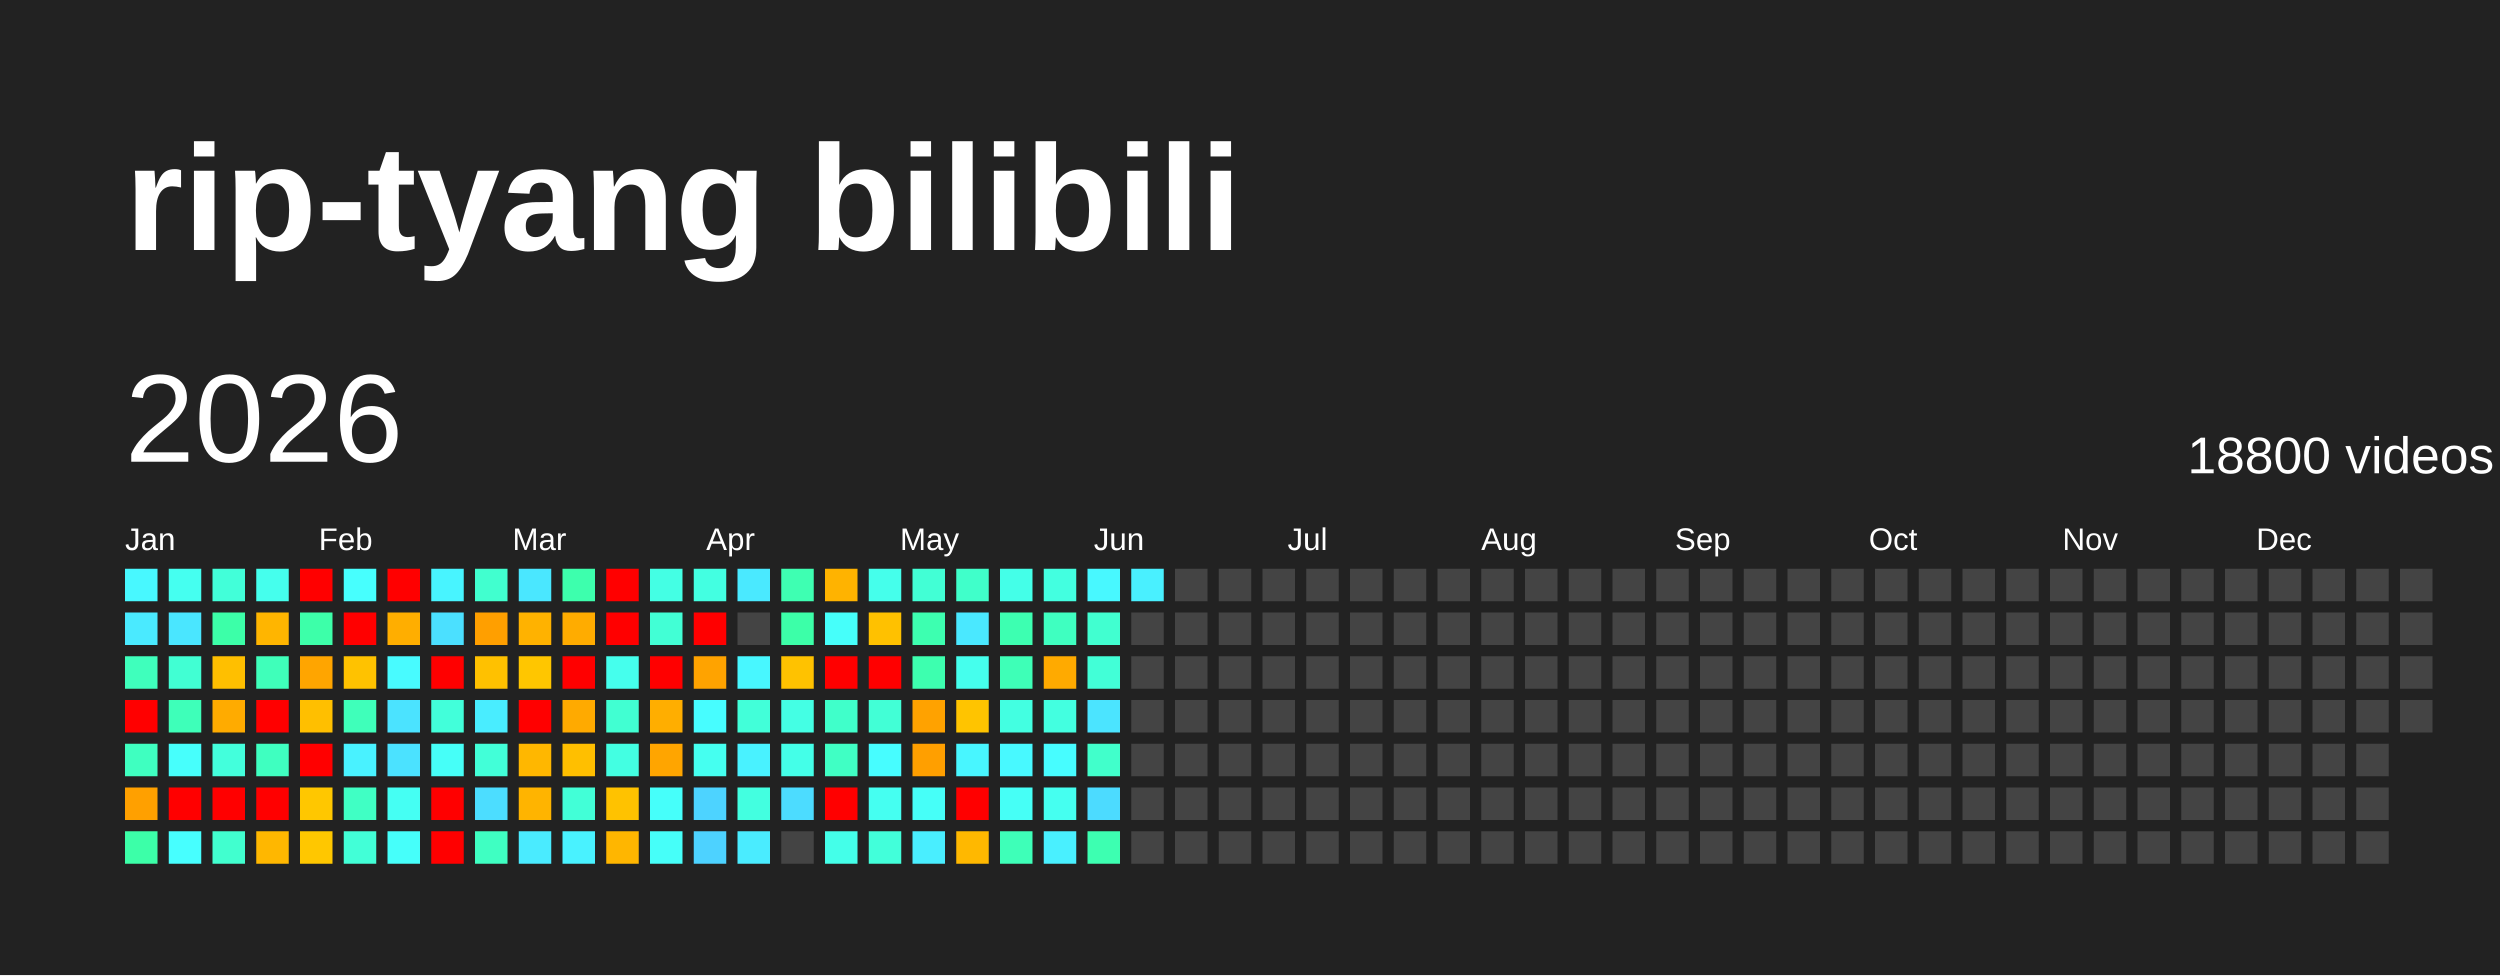
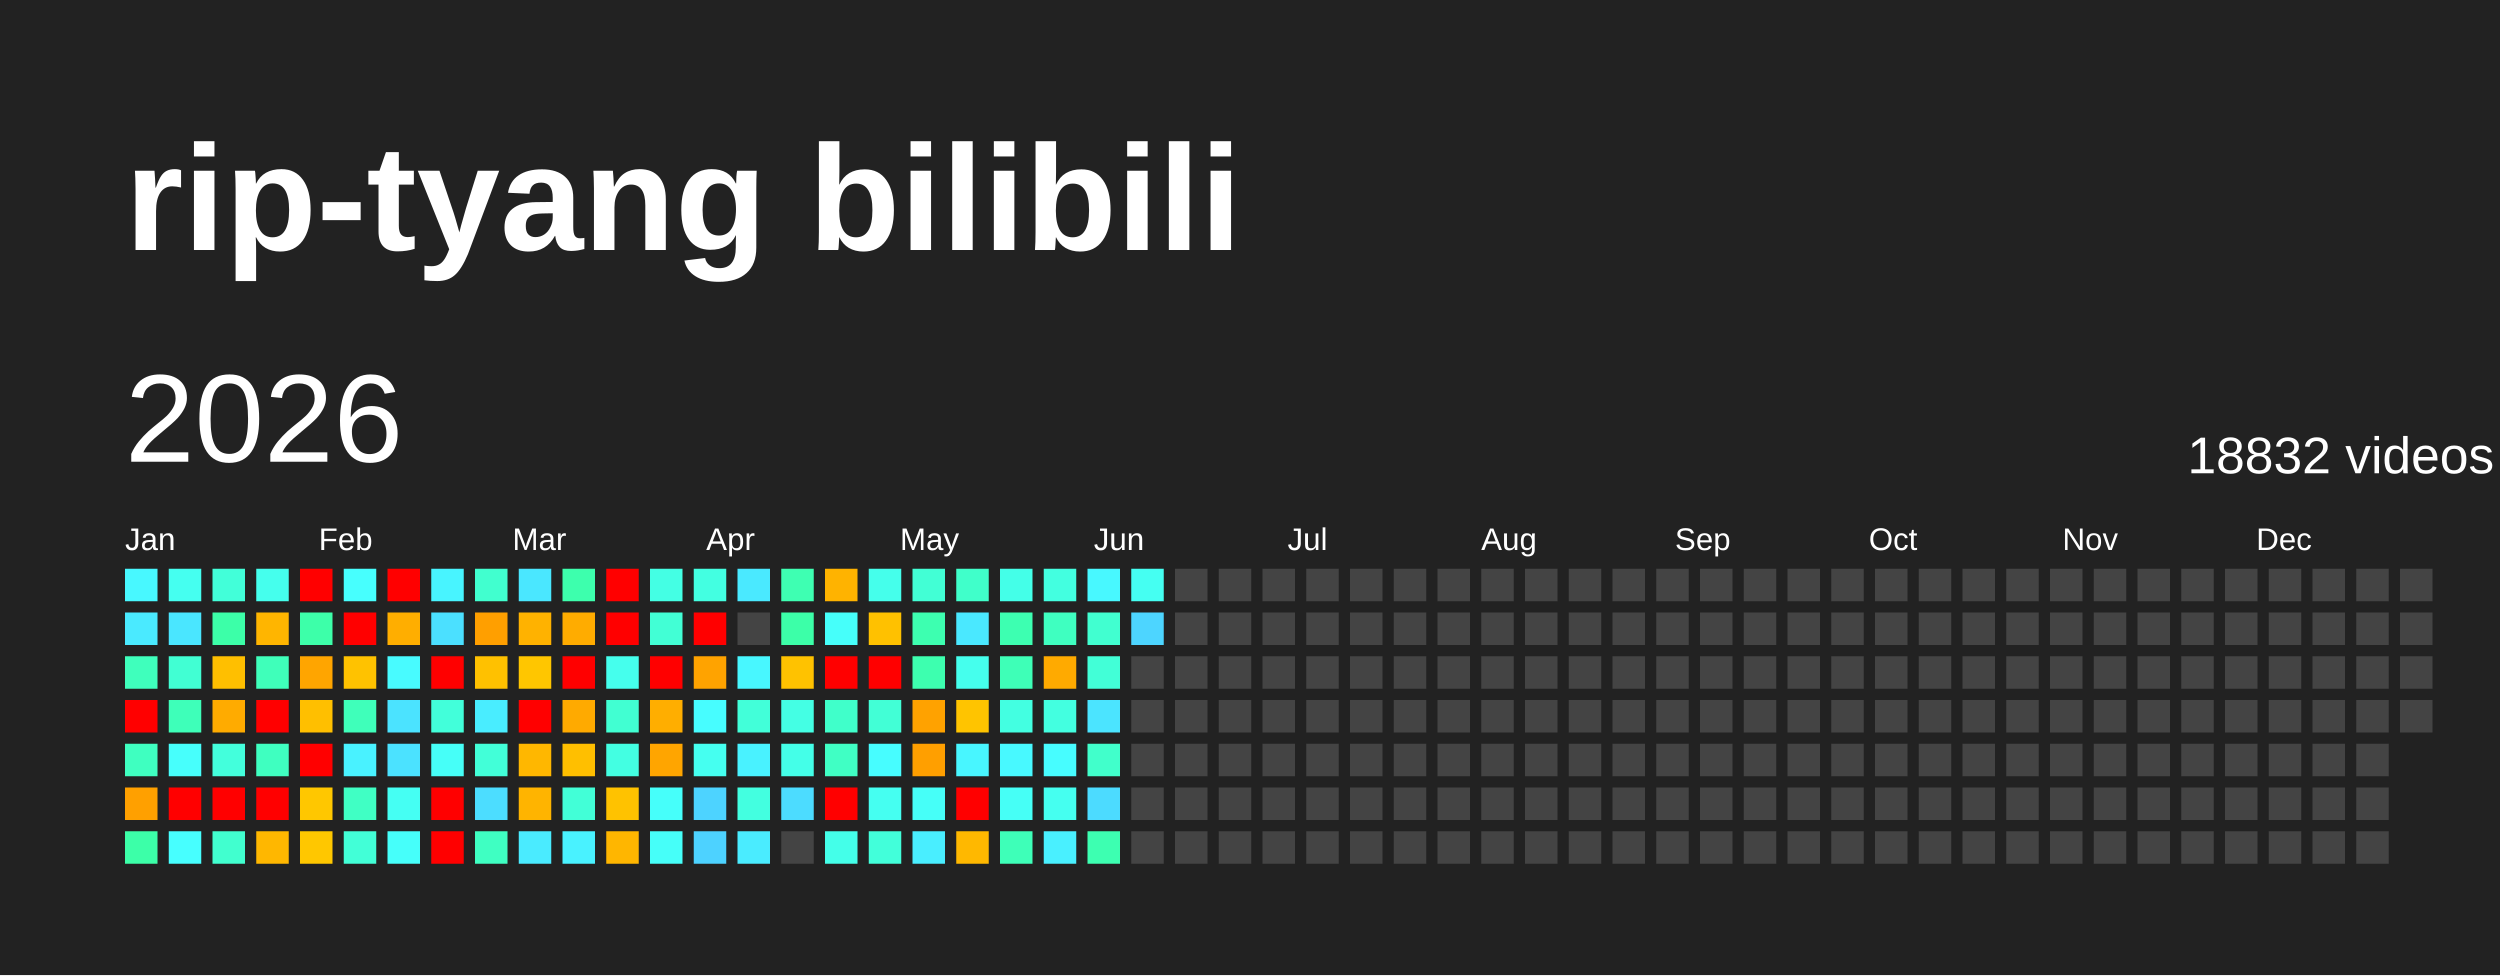
<svg xmlns="http://www.w3.org/2000/svg" baseProfile="full" height="78mm" version="1.1" viewBox="0,0,200,78" width="200mm">
  <defs />
  <rect fill="#222222" height="78" width="200" x="0" y="0" />
  <text fill="#FFFFFF" style="font-size:12px; font-family:Arial; font-weight:bold;" x="10" y="20">rip-tyang bilibili</text>
  <text dominant-baseline="hanging" fill="#FFFFFF" style="font-size:10.0px; font-family:Arial;" x="10" y="30">2026</text>
-   <text dominant-baseline="hanging" fill="#FFFFFF" style="font-size:4.125px; font-family:Arial;" x="175" y="35">18800 videos</text>
+   <text dominant-baseline="hanging" fill="#FFFFFF" style="font-size:4.125px; font-family:Arial;" x="175" y="35">18832 videos</text>
  <text fill="#FFFFFF" style="font-size:2.5px; font-family:Arial" x="10.0" y="44">Jan</text>
  <text fill="#FFFFFF" style="font-size:2.5px; font-family:Arial" x="25.5" y="44">Feb</text>
  <text fill="#FFFFFF" style="font-size:2.5px; font-family:Arial" x="41.0" y="44">Mar</text>
  <text fill="#FFFFFF" style="font-size:2.5px; font-family:Arial" x="56.5" y="44">Apr</text>
  <text fill="#FFFFFF" style="font-size:2.5px; font-family:Arial" x="72.0" y="44">May</text>
  <text fill="#FFFFFF" style="font-size:2.5px; font-family:Arial" x="87.5" y="44">Jun</text>
  <text fill="#FFFFFF" style="font-size:2.5px; font-family:Arial" x="103.0" y="44">Jul</text>
  <text fill="#FFFFFF" style="font-size:2.5px; font-family:Arial" x="118.5" y="44">Aug</text>
  <text fill="#FFFFFF" style="font-size:2.5px; font-family:Arial" x="134.0" y="44">Sep</text>
  <text fill="#FFFFFF" style="font-size:2.5px; font-family:Arial" x="149.5" y="44">Oct</text>
  <text fill="#FFFFFF" style="font-size:2.5px; font-family:Arial" x="165.0" y="44">Nov</text>
  <text fill="#FFFFFF" style="font-size:2.5px; font-family:Arial" x="180.5" y="44">Dec</text>
  <rect fill="#48f8ff" height="2.6" width="2.6" x="10.0" y="45.5" />
  <rect fill="#4aeaff" height="2.6" width="2.6" x="10.0" y="49.0" />
  <rect fill="#3fffbc" height="2.6" width="2.6" x="10.0" y="52.5" />
  <rect fill="red" height="2.6" width="2.6" x="10.0" y="56.0" />
  <rect fill="#3fffc0" height="2.6" width="2.6" x="10.0" y="59.5" />
  <rect fill="#ffa000" height="2.6" width="2.6" x="10.0" y="63.0" />
  <rect fill="#3cffa8" height="2.6" width="2.6" x="10.0" y="66.5" />
  <rect fill="#45fff0" height="2.6" width="2.6" x="13.5" y="45.5" />
  <rect fill="#4ae6ff" height="2.6" width="2.6" x="13.5" y="49.0" />
  <rect fill="#41ffd3" height="2.6" width="2.6" x="13.5" y="52.5" />
  <rect fill="#3effb9" height="2.6" width="2.6" x="13.5" y="56.0" />
  <rect fill="#47fffc" height="2.6" width="2.6" x="13.5" y="59.5" />
  <rect fill="red" height="2.6" width="2.6" x="13.5" y="63.0" />
  <rect fill="#47ffff" height="2.6" width="2.6" x="13.5" y="66.5" />
  <rect fill="#42ffd9" height="2.6" width="2.6" x="17.0" y="45.5" />
  <rect fill="#3cffa8" height="2.6" width="2.6" x="17.0" y="49.0" />
  <rect fill="#ffbf00" height="2.6" width="2.6" x="17.0" y="52.5" />
  <rect fill="#ffab00" height="2.6" width="2.6" x="17.0" y="56.0" />
  <rect fill="#43ffdc" height="2.6" width="2.6" x="17.0" y="59.5" />
  <rect fill="red" height="2.6" width="2.6" x="17.0" y="63.0" />
  <rect fill="#41ffcf" height="2.6" width="2.6" x="17.0" y="66.5" />
  <rect fill="#45ffed" height="2.6" width="2.6" x="20.5" y="45.5" />
  <rect fill="#ffb500" height="2.6" width="2.6" x="20.5" y="49.0" />
  <rect fill="#3fffba" height="2.6" width="2.6" x="20.5" y="52.5" />
  <rect fill="red" height="2.6" width="2.6" x="20.5" y="56.0" />
  <rect fill="#3fffc0" height="2.6" width="2.6" x="20.5" y="59.5" />
  <rect fill="red" height="2.6" width="2.6" x="20.5" y="63.0" />
  <rect fill="#ffb700" height="2.6" width="2.6" x="20.5" y="66.5" />
  <rect fill="red" height="2.6" width="2.6" x="24.0" y="45.5" />
  <rect fill="#3dffa9" height="2.6" width="2.6" x="24.0" y="49.0" />
  <rect fill="#ffa500" height="2.6" width="2.6" x="24.0" y="52.5" />
  <rect fill="#ffbf00" height="2.6" width="2.6" x="24.0" y="56.0" />
  <rect fill="red" height="2.6" width="2.6" x="24.0" y="59.5" />
  <rect fill="#ffc700" height="2.6" width="2.6" x="24.0" y="63.0" />
  <rect fill="#ffc700" height="2.6" width="2.6" x="24.0" y="66.5" />
  <rect fill="#47fffe" height="2.6" width="2.6" x="27.5" y="45.5" />
  <rect fill="red" height="2.6" width="2.6" x="27.5" y="49.0" />
  <rect fill="#ffc200" height="2.6" width="2.6" x="27.5" y="52.5" />
  <rect fill="#3fffba" height="2.6" width="2.6" x="27.5" y="56.0" />
  <rect fill="#49f2ff" height="2.6" width="2.6" x="27.5" y="59.5" />
  <rect fill="#40ffc4" height="2.6" width="2.6" x="27.5" y="63.0" />
  <rect fill="#42ffd7" height="2.6" width="2.6" x="27.5" y="66.5" />
  <rect fill="red" height="2.6" width="2.6" x="31.0" y="45.5" />
  <rect fill="#ffae00" height="2.6" width="2.6" x="31.0" y="49.0" />
  <rect fill="#48fbff" height="2.6" width="2.6" x="31.0" y="52.5" />
  <rect fill="#4be3ff" height="2.6" width="2.6" x="31.0" y="56.0" />
  <rect fill="#4be2ff" height="2.6" width="2.6" x="31.0" y="59.5" />
  <rect fill="#45fff3" height="2.6" width="2.6" x="31.0" y="63.0" />
  <rect fill="#46fffa" height="2.6" width="2.6" x="31.0" y="66.5" />
  <rect fill="#48f4ff" height="2.6" width="2.6" x="34.5" y="45.5" />
  <rect fill="#4be0ff" height="2.6" width="2.6" x="34.5" y="49.0" />
  <rect fill="red" height="2.6" width="2.6" x="34.5" y="52.5" />
  <rect fill="#42ffda" height="2.6" width="2.6" x="34.5" y="56.0" />
  <rect fill="#46fff8" height="2.6" width="2.6" x="34.5" y="59.5" />
  <rect fill="red" height="2.6" width="2.6" x="34.5" y="63.0" />
  <rect fill="red" height="2.6" width="2.6" x="34.5" y="66.5" />
  <rect fill="#41ffcf" height="2.6" width="2.6" x="38.0" y="45.5" />
  <rect fill="#ff9f00" height="2.6" width="2.6" x="38.0" y="49.0" />
  <rect fill="#ffc100" height="2.6" width="2.6" x="38.0" y="52.5" />
  <rect fill="#49edff" height="2.6" width="2.6" x="38.0" y="56.0" />
  <rect fill="#42ffd8" height="2.6" width="2.6" x="38.0" y="59.5" />
  <rect fill="#4cddff" height="2.6" width="2.6" x="38.0" y="63.0" />
  <rect fill="#3fffc2" height="2.6" width="2.6" x="38.0" y="66.5" />
  <rect fill="#4ae7ff" height="2.6" width="2.6" x="41.5" y="45.5" />
  <rect fill="#ffb200" height="2.6" width="2.6" x="41.5" y="49.0" />
  <rect fill="#ffc600" height="2.6" width="2.6" x="41.5" y="52.5" />
  <rect fill="red" height="2.6" width="2.6" x="41.5" y="56.0" />
  <rect fill="#ffb700" height="2.6" width="2.6" x="41.5" y="59.5" />
  <rect fill="#ffb400" height="2.6" width="2.6" x="41.5" y="63.0" />
  <rect fill="#4aebff" height="2.6" width="2.6" x="41.5" y="66.5" />
  <rect fill="#3dffad" height="2.6" width="2.6" x="45.0" y="45.5" />
  <rect fill="#ffac00" height="2.6" width="2.6" x="45.0" y="49.0" />
  <rect fill="red" height="2.6" width="2.6" x="45.0" y="52.5" />
  <rect fill="#ffaa00" height="2.6" width="2.6" x="45.0" y="56.0" />
  <rect fill="#ffbf00" height="2.6" width="2.6" x="45.0" y="59.5" />
  <rect fill="#42ffd7" height="2.6" width="2.6" x="45.0" y="63.0" />
  <rect fill="#49f2ff" height="2.6" width="2.6" x="45.0" y="66.5" />
  <rect fill="red" height="2.6" width="2.6" x="48.5" y="45.5" />
  <rect fill="red" height="2.6" width="2.6" x="48.5" y="49.0" />
  <rect fill="#45ffed" height="2.6" width="2.6" x="48.5" y="52.5" />
  <rect fill="#41ffd2" height="2.6" width="2.6" x="48.5" y="56.0" />
  <rect fill="#43ffe2" height="2.6" width="2.6" x="48.5" y="59.5" />
  <rect fill="#ffc200" height="2.6" width="2.6" x="48.5" y="63.0" />
  <rect fill="#ffb600" height="2.6" width="2.6" x="48.5" y="66.5" />
  <rect fill="#44ffe4" height="2.6" width="2.6" x="52.0" y="45.5" />
  <rect fill="#42ffd5" height="2.6" width="2.6" x="52.0" y="49.0" />
  <rect fill="red" height="2.6" width="2.6" x="52.0" y="52.5" />
  <rect fill="#ffae00" height="2.6" width="2.6" x="52.0" y="56.0" />
  <rect fill="#ffa500" height="2.6" width="2.6" x="52.0" y="59.5" />
  <rect fill="#46fffa" height="2.6" width="2.6" x="52.0" y="63.0" />
  <rect fill="#46fff9" height="2.6" width="2.6" x="52.0" y="66.5" />
  <rect fill="#43ffe1" height="2.6" width="2.6" x="55.5" y="45.5" />
  <rect fill="red" height="2.6" width="2.6" x="55.5" y="49.0" />
  <rect fill="#ffa300" height="2.6" width="2.6" x="55.5" y="52.5" />
  <rect fill="#47fdff" height="2.6" width="2.6" x="55.5" y="56.0" />
  <rect fill="#45fff0" height="2.6" width="2.6" x="55.5" y="59.5" />
  <rect fill="#4dd3ff" height="2.6" width="2.6" x="55.5" y="63.0" />
  <rect fill="#4dd2ff" height="2.6" width="2.6" x="55.5" y="66.5" />
  <rect fill="#4ae9ff" height="2.6" width="2.6" x="59.0" y="45.5" />
  <rect fill="#444444" height="2.6" width="2.6" x="59.0" y="49.0" />
  <rect fill="#48f7ff" height="2.6" width="2.6" x="59.0" y="52.5" />
  <rect fill="#42ffd9" height="2.6" width="2.6" x="59.0" y="56.0" />
  <rect fill="#49f2ff" height="2.6" width="2.6" x="59.0" y="59.5" />
  <rect fill="#43ffe0" height="2.6" width="2.6" x="59.0" y="63.0" />
  <rect fill="#4aecff" height="2.6" width="2.6" x="59.0" y="66.5" />
  <rect fill="#3effb2" height="2.6" width="2.6" x="62.5" y="45.5" />
  <rect fill="#3cffa8" height="2.6" width="2.6" x="62.5" y="49.0" />
  <rect fill="#ffc200" height="2.6" width="2.6" x="62.5" y="52.5" />
  <rect fill="#44ffe4" height="2.6" width="2.6" x="62.5" y="56.0" />
  <rect fill="#44ffe8" height="2.6" width="2.6" x="62.5" y="59.5" />
  <rect fill="#4cdcff" height="2.6" width="2.6" x="62.5" y="63.0" />
  <rect fill="#444444" height="2.6" width="2.6" x="62.5" y="66.5" />
  <rect fill="#ffb300" height="2.6" width="2.6" x="66.0" y="45.5" />
  <rect fill="#46fffa" height="2.6" width="2.6" x="66.0" y="49.0" />
  <rect fill="red" height="2.6" width="2.6" x="66.0" y="52.5" />
  <rect fill="#40ffca" height="2.6" width="2.6" x="66.0" y="56.0" />
  <rect fill="#40ffc4" height="2.6" width="2.6" x="66.0" y="59.5" />
  <rect fill="red" height="2.6" width="2.6" x="66.0" y="63.0" />
  <rect fill="#44ffe9" height="2.6" width="2.6" x="66.0" y="66.5" />
  <rect fill="#45ffeb" height="2.6" width="2.6" x="69.5" y="45.5" />
  <rect fill="#ffc100" height="2.6" width="2.6" x="69.5" y="49.0" />
  <rect fill="red" height="2.6" width="2.6" x="69.5" y="52.5" />
  <rect fill="#42ffd6" height="2.6" width="2.6" x="69.5" y="56.0" />
  <rect fill="#47fdff" height="2.6" width="2.6" x="69.5" y="59.5" />
  <rect fill="#45fff1" height="2.6" width="2.6" x="69.5" y="63.0" />
  <rect fill="#42ffda" height="2.6" width="2.6" x="69.5" y="66.5" />
  <rect fill="#42ffd5" height="2.6" width="2.6" x="73.0" y="45.5" />
  <rect fill="#3dffb0" height="2.6" width="2.6" x="73.0" y="49.0" />
  <rect fill="#3dffaf" height="2.6" width="2.6" x="73.0" y="52.5" />
  <rect fill="#ffa200" height="2.6" width="2.6" x="73.0" y="56.0" />
  <rect fill="#ff9f00" height="2.6" width="2.6" x="73.0" y="59.5" />
  <rect fill="#46fff8" height="2.6" width="2.6" x="73.0" y="63.0" />
  <rect fill="#49eeff" height="2.6" width="2.6" x="73.0" y="66.5" />
  <rect fill="#40ffca" height="2.6" width="2.6" x="76.5" y="45.5" />
  <rect fill="#4ae8ff" height="2.6" width="2.6" x="76.5" y="49.0" />
  <rect fill="#45ffed" height="2.6" width="2.6" x="76.5" y="52.5" />
  <rect fill="#ffc400" height="2.6" width="2.6" x="76.5" y="56.0" />
  <rect fill="#48f6ff" height="2.6" width="2.6" x="76.5" y="59.5" />
  <rect fill="red" height="2.6" width="2.6" x="76.5" y="63.0" />
  <rect fill="#ffb800" height="2.6" width="2.6" x="76.5" y="66.5" />
  <rect fill="#44ffe8" height="2.6" width="2.6" x="80.0" y="45.5" />
  <rect fill="#3dffb1" height="2.6" width="2.6" x="80.0" y="49.0" />
  <rect fill="#3effb7" height="2.6" width="2.6" x="80.0" y="52.5" />
  <rect fill="#43ffe1" height="2.6" width="2.6" x="80.0" y="56.0" />
  <rect fill="#48f9ff" height="2.6" width="2.6" x="80.0" y="59.5" />
  <rect fill="#46fff6" height="2.6" width="2.6" x="80.0" y="63.0" />
  <rect fill="#3effb8" height="2.6" width="2.6" x="80.0" y="66.5" />
  <rect fill="#43ffe0" height="2.6" width="2.6" x="83.5" y="45.5" />
  <rect fill="#3fffc0" height="2.6" width="2.6" x="83.5" y="49.0" />
  <rect fill="#ffaa00" height="2.6" width="2.6" x="83.5" y="52.5" />
  <rect fill="#43ffe0" height="2.6" width="2.6" x="83.5" y="56.0" />
  <rect fill="#47fdff" height="2.6" width="2.6" x="83.5" y="59.5" />
  <rect fill="#45fff0" height="2.6" width="2.6" x="83.5" y="63.0" />
  <rect fill="#49f0ff" height="2.6" width="2.6" x="83.5" y="66.5" />
  <rect fill="#48f8ff" height="2.6" width="2.6" x="87.0" y="45.5" />
  <rect fill="#41ffd0" height="2.6" width="2.6" x="87.0" y="49.0" />
  <rect fill="#42ffd7" height="2.6" width="2.6" x="87.0" y="52.5" />
  <rect fill="#4be4ff" height="2.6" width="2.6" x="87.0" y="56.0" />
  <rect fill="#41ffcb" height="2.6" width="2.6" x="87.0" y="59.5" />
  <rect fill="#4cdbff" height="2.6" width="2.6" x="87.0" y="63.0" />
  <rect fill="#3dffb1" height="2.6" width="2.6" x="87.0" y="66.5" />
-   <rect fill="#49f0ff" height="2.6" width="2.6" x="90.5" y="45.5" />
-   <rect fill="#444444" height="2.6" width="2.6" x="90.5" y="49.0" />
+   <rect fill="#45fff2" height="2.6" width="2.6" x="90.5" y="45.5" />
+   <rect fill="#4dd5ff" height="2.6" width="2.6" x="90.5" y="49.0" />
  <rect fill="#444444" height="2.6" width="2.6" x="90.5" y="52.5" />
  <rect fill="#444444" height="2.6" width="2.6" x="90.5" y="56.0" />
  <rect fill="#444444" height="2.6" width="2.6" x="90.5" y="59.5" />
  <rect fill="#444444" height="2.6" width="2.6" x="90.5" y="63.0" />
  <rect fill="#444444" height="2.6" width="2.6" x="90.5" y="66.5" />
  <rect fill="#444444" height="2.6" width="2.6" x="94.0" y="45.5" />
  <rect fill="#444444" height="2.6" width="2.6" x="94.0" y="49.0" />
  <rect fill="#444444" height="2.6" width="2.6" x="94.0" y="52.5" />
  <rect fill="#444444" height="2.6" width="2.6" x="94.0" y="56.0" />
  <rect fill="#444444" height="2.6" width="2.6" x="94.0" y="59.5" />
  <rect fill="#444444" height="2.6" width="2.6" x="94.0" y="63.0" />
  <rect fill="#444444" height="2.6" width="2.6" x="94.0" y="66.5" />
  <rect fill="#444444" height="2.6" width="2.6" x="97.5" y="45.5" />
  <rect fill="#444444" height="2.6" width="2.6" x="97.5" y="49.0" />
  <rect fill="#444444" height="2.6" width="2.6" x="97.5" y="52.5" />
  <rect fill="#444444" height="2.6" width="2.6" x="97.5" y="56.0" />
  <rect fill="#444444" height="2.6" width="2.6" x="97.5" y="59.5" />
  <rect fill="#444444" height="2.6" width="2.6" x="97.5" y="63.0" />
  <rect fill="#444444" height="2.6" width="2.6" x="97.5" y="66.5" />
  <rect fill="#444444" height="2.6" width="2.6" x="101.0" y="45.5" />
  <rect fill="#444444" height="2.6" width="2.6" x="101.0" y="49.0" />
  <rect fill="#444444" height="2.6" width="2.6" x="101.0" y="52.5" />
  <rect fill="#444444" height="2.6" width="2.6" x="101.0" y="56.0" />
  <rect fill="#444444" height="2.6" width="2.6" x="101.0" y="59.5" />
  <rect fill="#444444" height="2.6" width="2.6" x="101.0" y="63.0" />
  <rect fill="#444444" height="2.6" width="2.6" x="101.0" y="66.5" />
  <rect fill="#444444" height="2.6" width="2.6" x="104.5" y="45.5" />
  <rect fill="#444444" height="2.6" width="2.6" x="104.5" y="49.0" />
  <rect fill="#444444" height="2.6" width="2.6" x="104.5" y="52.5" />
  <rect fill="#444444" height="2.6" width="2.6" x="104.5" y="56.0" />
  <rect fill="#444444" height="2.6" width="2.6" x="104.5" y="59.5" />
  <rect fill="#444444" height="2.6" width="2.6" x="104.5" y="63.0" />
  <rect fill="#444444" height="2.6" width="2.6" x="104.5" y="66.5" />
  <rect fill="#444444" height="2.6" width="2.6" x="108.0" y="45.5" />
  <rect fill="#444444" height="2.6" width="2.6" x="108.0" y="49.0" />
  <rect fill="#444444" height="2.6" width="2.6" x="108.0" y="52.5" />
  <rect fill="#444444" height="2.6" width="2.6" x="108.0" y="56.0" />
  <rect fill="#444444" height="2.6" width="2.6" x="108.0" y="59.5" />
  <rect fill="#444444" height="2.6" width="2.6" x="108.0" y="63.0" />
  <rect fill="#444444" height="2.6" width="2.6" x="108.0" y="66.5" />
  <rect fill="#444444" height="2.6" width="2.6" x="111.5" y="45.5" />
  <rect fill="#444444" height="2.6" width="2.6" x="111.5" y="49.0" />
  <rect fill="#444444" height="2.6" width="2.6" x="111.5" y="52.5" />
  <rect fill="#444444" height="2.6" width="2.6" x="111.5" y="56.0" />
  <rect fill="#444444" height="2.6" width="2.6" x="111.5" y="59.5" />
  <rect fill="#444444" height="2.6" width="2.6" x="111.5" y="63.0" />
  <rect fill="#444444" height="2.6" width="2.6" x="111.5" y="66.5" />
  <rect fill="#444444" height="2.6" width="2.6" x="115.0" y="45.5" />
  <rect fill="#444444" height="2.6" width="2.6" x="115.0" y="49.0" />
  <rect fill="#444444" height="2.6" width="2.6" x="115.0" y="52.5" />
  <rect fill="#444444" height="2.6" width="2.6" x="115.0" y="56.0" />
  <rect fill="#444444" height="2.6" width="2.6" x="115.0" y="59.5" />
  <rect fill="#444444" height="2.6" width="2.6" x="115.0" y="63.0" />
  <rect fill="#444444" height="2.6" width="2.6" x="115.0" y="66.5" />
  <rect fill="#444444" height="2.6" width="2.6" x="118.5" y="45.5" />
  <rect fill="#444444" height="2.6" width="2.6" x="118.5" y="49.0" />
  <rect fill="#444444" height="2.6" width="2.6" x="118.5" y="52.5" />
  <rect fill="#444444" height="2.6" width="2.6" x="118.5" y="56.0" />
  <rect fill="#444444" height="2.6" width="2.6" x="118.5" y="59.5" />
  <rect fill="#444444" height="2.6" width="2.6" x="118.5" y="63.0" />
  <rect fill="#444444" height="2.6" width="2.6" x="118.5" y="66.5" />
  <rect fill="#444444" height="2.6" width="2.6" x="122.0" y="45.5" />
  <rect fill="#444444" height="2.6" width="2.6" x="122.0" y="49.0" />
  <rect fill="#444444" height="2.6" width="2.6" x="122.0" y="52.5" />
  <rect fill="#444444" height="2.6" width="2.6" x="122.0" y="56.0" />
  <rect fill="#444444" height="2.6" width="2.6" x="122.0" y="59.5" />
  <rect fill="#444444" height="2.6" width="2.6" x="122.0" y="63.0" />
  <rect fill="#444444" height="2.6" width="2.6" x="122.0" y="66.5" />
  <rect fill="#444444" height="2.6" width="2.6" x="125.5" y="45.5" />
  <rect fill="#444444" height="2.6" width="2.6" x="125.5" y="49.0" />
  <rect fill="#444444" height="2.6" width="2.6" x="125.5" y="52.5" />
  <rect fill="#444444" height="2.6" width="2.6" x="125.5" y="56.0" />
  <rect fill="#444444" height="2.6" width="2.6" x="125.5" y="59.5" />
  <rect fill="#444444" height="2.6" width="2.6" x="125.5" y="63.0" />
  <rect fill="#444444" height="2.6" width="2.6" x="125.5" y="66.5" />
  <rect fill="#444444" height="2.6" width="2.6" x="129.0" y="45.5" />
  <rect fill="#444444" height="2.6" width="2.6" x="129.0" y="49.0" />
  <rect fill="#444444" height="2.6" width="2.6" x="129.0" y="52.5" />
  <rect fill="#444444" height="2.6" width="2.6" x="129.0" y="56.0" />
  <rect fill="#444444" height="2.6" width="2.6" x="129.0" y="59.5" />
  <rect fill="#444444" height="2.6" width="2.6" x="129.0" y="63.0" />
  <rect fill="#444444" height="2.6" width="2.6" x="129.0" y="66.5" />
  <rect fill="#444444" height="2.6" width="2.6" x="132.5" y="45.5" />
  <rect fill="#444444" height="2.6" width="2.6" x="132.5" y="49.0" />
  <rect fill="#444444" height="2.6" width="2.6" x="132.5" y="52.5" />
  <rect fill="#444444" height="2.6" width="2.6" x="132.5" y="56.0" />
  <rect fill="#444444" height="2.6" width="2.6" x="132.5" y="59.5" />
  <rect fill="#444444" height="2.6" width="2.6" x="132.5" y="63.0" />
  <rect fill="#444444" height="2.6" width="2.6" x="132.5" y="66.5" />
  <rect fill="#444444" height="2.6" width="2.6" x="136.0" y="45.5" />
  <rect fill="#444444" height="2.6" width="2.6" x="136.0" y="49.0" />
  <rect fill="#444444" height="2.6" width="2.6" x="136.0" y="52.5" />
  <rect fill="#444444" height="2.6" width="2.6" x="136.0" y="56.0" />
  <rect fill="#444444" height="2.6" width="2.6" x="136.0" y="59.5" />
  <rect fill="#444444" height="2.6" width="2.6" x="136.0" y="63.0" />
  <rect fill="#444444" height="2.6" width="2.6" x="136.0" y="66.5" />
  <rect fill="#444444" height="2.6" width="2.6" x="139.5" y="45.5" />
  <rect fill="#444444" height="2.6" width="2.6" x="139.5" y="49.0" />
  <rect fill="#444444" height="2.6" width="2.6" x="139.5" y="52.5" />
  <rect fill="#444444" height="2.6" width="2.6" x="139.5" y="56.0" />
  <rect fill="#444444" height="2.6" width="2.6" x="139.5" y="59.5" />
  <rect fill="#444444" height="2.6" width="2.6" x="139.5" y="63.0" />
  <rect fill="#444444" height="2.6" width="2.6" x="139.5" y="66.5" />
  <rect fill="#444444" height="2.6" width="2.6" x="143.0" y="45.5" />
  <rect fill="#444444" height="2.6" width="2.6" x="143.0" y="49.0" />
  <rect fill="#444444" height="2.6" width="2.6" x="143.0" y="52.5" />
  <rect fill="#444444" height="2.6" width="2.6" x="143.0" y="56.0" />
  <rect fill="#444444" height="2.6" width="2.6" x="143.0" y="59.5" />
  <rect fill="#444444" height="2.6" width="2.6" x="143.0" y="63.0" />
  <rect fill="#444444" height="2.6" width="2.6" x="143.0" y="66.5" />
  <rect fill="#444444" height="2.6" width="2.6" x="146.5" y="45.5" />
  <rect fill="#444444" height="2.6" width="2.6" x="146.5" y="49.0" />
  <rect fill="#444444" height="2.6" width="2.6" x="146.5" y="52.5" />
  <rect fill="#444444" height="2.6" width="2.6" x="146.5" y="56.0" />
  <rect fill="#444444" height="2.6" width="2.6" x="146.5" y="59.5" />
  <rect fill="#444444" height="2.6" width="2.6" x="146.5" y="63.0" />
  <rect fill="#444444" height="2.6" width="2.6" x="146.5" y="66.5" />
  <rect fill="#444444" height="2.6" width="2.6" x="150.0" y="45.5" />
  <rect fill="#444444" height="2.6" width="2.6" x="150.0" y="49.0" />
  <rect fill="#444444" height="2.6" width="2.6" x="150.0" y="52.5" />
  <rect fill="#444444" height="2.6" width="2.6" x="150.0" y="56.0" />
  <rect fill="#444444" height="2.6" width="2.6" x="150.0" y="59.5" />
  <rect fill="#444444" height="2.6" width="2.6" x="150.0" y="63.0" />
  <rect fill="#444444" height="2.6" width="2.6" x="150.0" y="66.5" />
  <rect fill="#444444" height="2.6" width="2.6" x="153.5" y="45.5" />
  <rect fill="#444444" height="2.6" width="2.6" x="153.5" y="49.0" />
  <rect fill="#444444" height="2.6" width="2.6" x="153.5" y="52.5" />
  <rect fill="#444444" height="2.6" width="2.6" x="153.5" y="56.0" />
  <rect fill="#444444" height="2.6" width="2.6" x="153.5" y="59.5" />
  <rect fill="#444444" height="2.6" width="2.6" x="153.5" y="63.0" />
  <rect fill="#444444" height="2.6" width="2.6" x="153.5" y="66.5" />
  <rect fill="#444444" height="2.6" width="2.6" x="157.0" y="45.5" />
  <rect fill="#444444" height="2.6" width="2.6" x="157.0" y="49.0" />
  <rect fill="#444444" height="2.6" width="2.6" x="157.0" y="52.5" />
  <rect fill="#444444" height="2.6" width="2.6" x="157.0" y="56.0" />
  <rect fill="#444444" height="2.6" width="2.6" x="157.0" y="59.5" />
  <rect fill="#444444" height="2.6" width="2.6" x="157.0" y="63.0" />
  <rect fill="#444444" height="2.6" width="2.6" x="157.0" y="66.5" />
  <rect fill="#444444" height="2.6" width="2.6" x="160.5" y="45.5" />
  <rect fill="#444444" height="2.6" width="2.6" x="160.5" y="49.0" />
  <rect fill="#444444" height="2.6" width="2.6" x="160.5" y="52.5" />
  <rect fill="#444444" height="2.6" width="2.6" x="160.5" y="56.0" />
  <rect fill="#444444" height="2.6" width="2.6" x="160.5" y="59.5" />
  <rect fill="#444444" height="2.6" width="2.6" x="160.5" y="63.0" />
  <rect fill="#444444" height="2.6" width="2.6" x="160.5" y="66.5" />
  <rect fill="#444444" height="2.6" width="2.6" x="164.0" y="45.5" />
  <rect fill="#444444" height="2.6" width="2.6" x="164.0" y="49.0" />
  <rect fill="#444444" height="2.6" width="2.6" x="164.0" y="52.5" />
  <rect fill="#444444" height="2.6" width="2.6" x="164.0" y="56.0" />
  <rect fill="#444444" height="2.6" width="2.6" x="164.0" y="59.5" />
  <rect fill="#444444" height="2.6" width="2.6" x="164.0" y="63.0" />
  <rect fill="#444444" height="2.6" width="2.6" x="164.0" y="66.5" />
  <rect fill="#444444" height="2.6" width="2.6" x="167.5" y="45.5" />
  <rect fill="#444444" height="2.6" width="2.6" x="167.5" y="49.0" />
  <rect fill="#444444" height="2.6" width="2.6" x="167.5" y="52.5" />
  <rect fill="#444444" height="2.6" width="2.6" x="167.5" y="56.0" />
  <rect fill="#444444" height="2.6" width="2.6" x="167.5" y="59.5" />
  <rect fill="#444444" height="2.6" width="2.6" x="167.5" y="63.0" />
  <rect fill="#444444" height="2.6" width="2.6" x="167.5" y="66.5" />
  <rect fill="#444444" height="2.6" width="2.6" x="171.0" y="45.5" />
  <rect fill="#444444" height="2.6" width="2.6" x="171.0" y="49.0" />
  <rect fill="#444444" height="2.6" width="2.6" x="171.0" y="52.5" />
  <rect fill="#444444" height="2.6" width="2.6" x="171.0" y="56.0" />
  <rect fill="#444444" height="2.6" width="2.6" x="171.0" y="59.5" />
  <rect fill="#444444" height="2.6" width="2.6" x="171.0" y="63.0" />
  <rect fill="#444444" height="2.6" width="2.6" x="171.0" y="66.5" />
  <rect fill="#444444" height="2.6" width="2.6" x="174.5" y="45.5" />
  <rect fill="#444444" height="2.6" width="2.6" x="174.5" y="49.0" />
  <rect fill="#444444" height="2.6" width="2.6" x="174.5" y="52.5" />
  <rect fill="#444444" height="2.6" width="2.6" x="174.5" y="56.0" />
  <rect fill="#444444" height="2.6" width="2.6" x="174.5" y="59.5" />
  <rect fill="#444444" height="2.6" width="2.6" x="174.5" y="63.0" />
  <rect fill="#444444" height="2.6" width="2.6" x="174.5" y="66.5" />
  <rect fill="#444444" height="2.6" width="2.6" x="178.0" y="45.5" />
  <rect fill="#444444" height="2.6" width="2.6" x="178.0" y="49.0" />
  <rect fill="#444444" height="2.6" width="2.6" x="178.0" y="52.5" />
  <rect fill="#444444" height="2.6" width="2.6" x="178.0" y="56.0" />
  <rect fill="#444444" height="2.6" width="2.6" x="178.0" y="59.5" />
  <rect fill="#444444" height="2.6" width="2.6" x="178.0" y="63.0" />
  <rect fill="#444444" height="2.6" width="2.6" x="178.0" y="66.5" />
  <rect fill="#444444" height="2.6" width="2.6" x="181.5" y="45.5" />
  <rect fill="#444444" height="2.6" width="2.6" x="181.5" y="49.0" />
  <rect fill="#444444" height="2.6" width="2.6" x="181.5" y="52.5" />
  <rect fill="#444444" height="2.6" width="2.6" x="181.5" y="56.0" />
  <rect fill="#444444" height="2.6" width="2.6" x="181.5" y="59.5" />
  <rect fill="#444444" height="2.6" width="2.6" x="181.5" y="63.0" />
  <rect fill="#444444" height="2.6" width="2.6" x="181.5" y="66.5" />
  <rect fill="#444444" height="2.6" width="2.6" x="185.0" y="45.5" />
  <rect fill="#444444" height="2.6" width="2.6" x="185.0" y="49.0" />
  <rect fill="#444444" height="2.6" width="2.6" x="185.0" y="52.5" />
  <rect fill="#444444" height="2.6" width="2.6" x="185.0" y="56.0" />
  <rect fill="#444444" height="2.6" width="2.6" x="185.0" y="59.5" />
  <rect fill="#444444" height="2.6" width="2.6" x="185.0" y="63.0" />
  <rect fill="#444444" height="2.6" width="2.6" x="185.0" y="66.5" />
  <rect fill="#444444" height="2.6" width="2.6" x="188.5" y="45.5" />
  <rect fill="#444444" height="2.6" width="2.6" x="188.5" y="49.0" />
  <rect fill="#444444" height="2.6" width="2.6" x="188.5" y="52.5" />
  <rect fill="#444444" height="2.6" width="2.6" x="188.5" y="56.0" />
  <rect fill="#444444" height="2.6" width="2.6" x="188.5" y="59.5" />
  <rect fill="#444444" height="2.6" width="2.6" x="188.5" y="63.0" />
  <rect fill="#444444" height="2.6" width="2.6" x="188.5" y="66.5" />
  <rect fill="#444444" height="2.6" width="2.6" x="192.0" y="45.5" />
  <rect fill="#444444" height="2.6" width="2.6" x="192.0" y="49.0" />
  <rect fill="#444444" height="2.6" width="2.6" x="192.0" y="52.5" />
  <rect fill="#444444" height="2.6" width="2.6" x="192.0" y="56.0" />
</svg>
